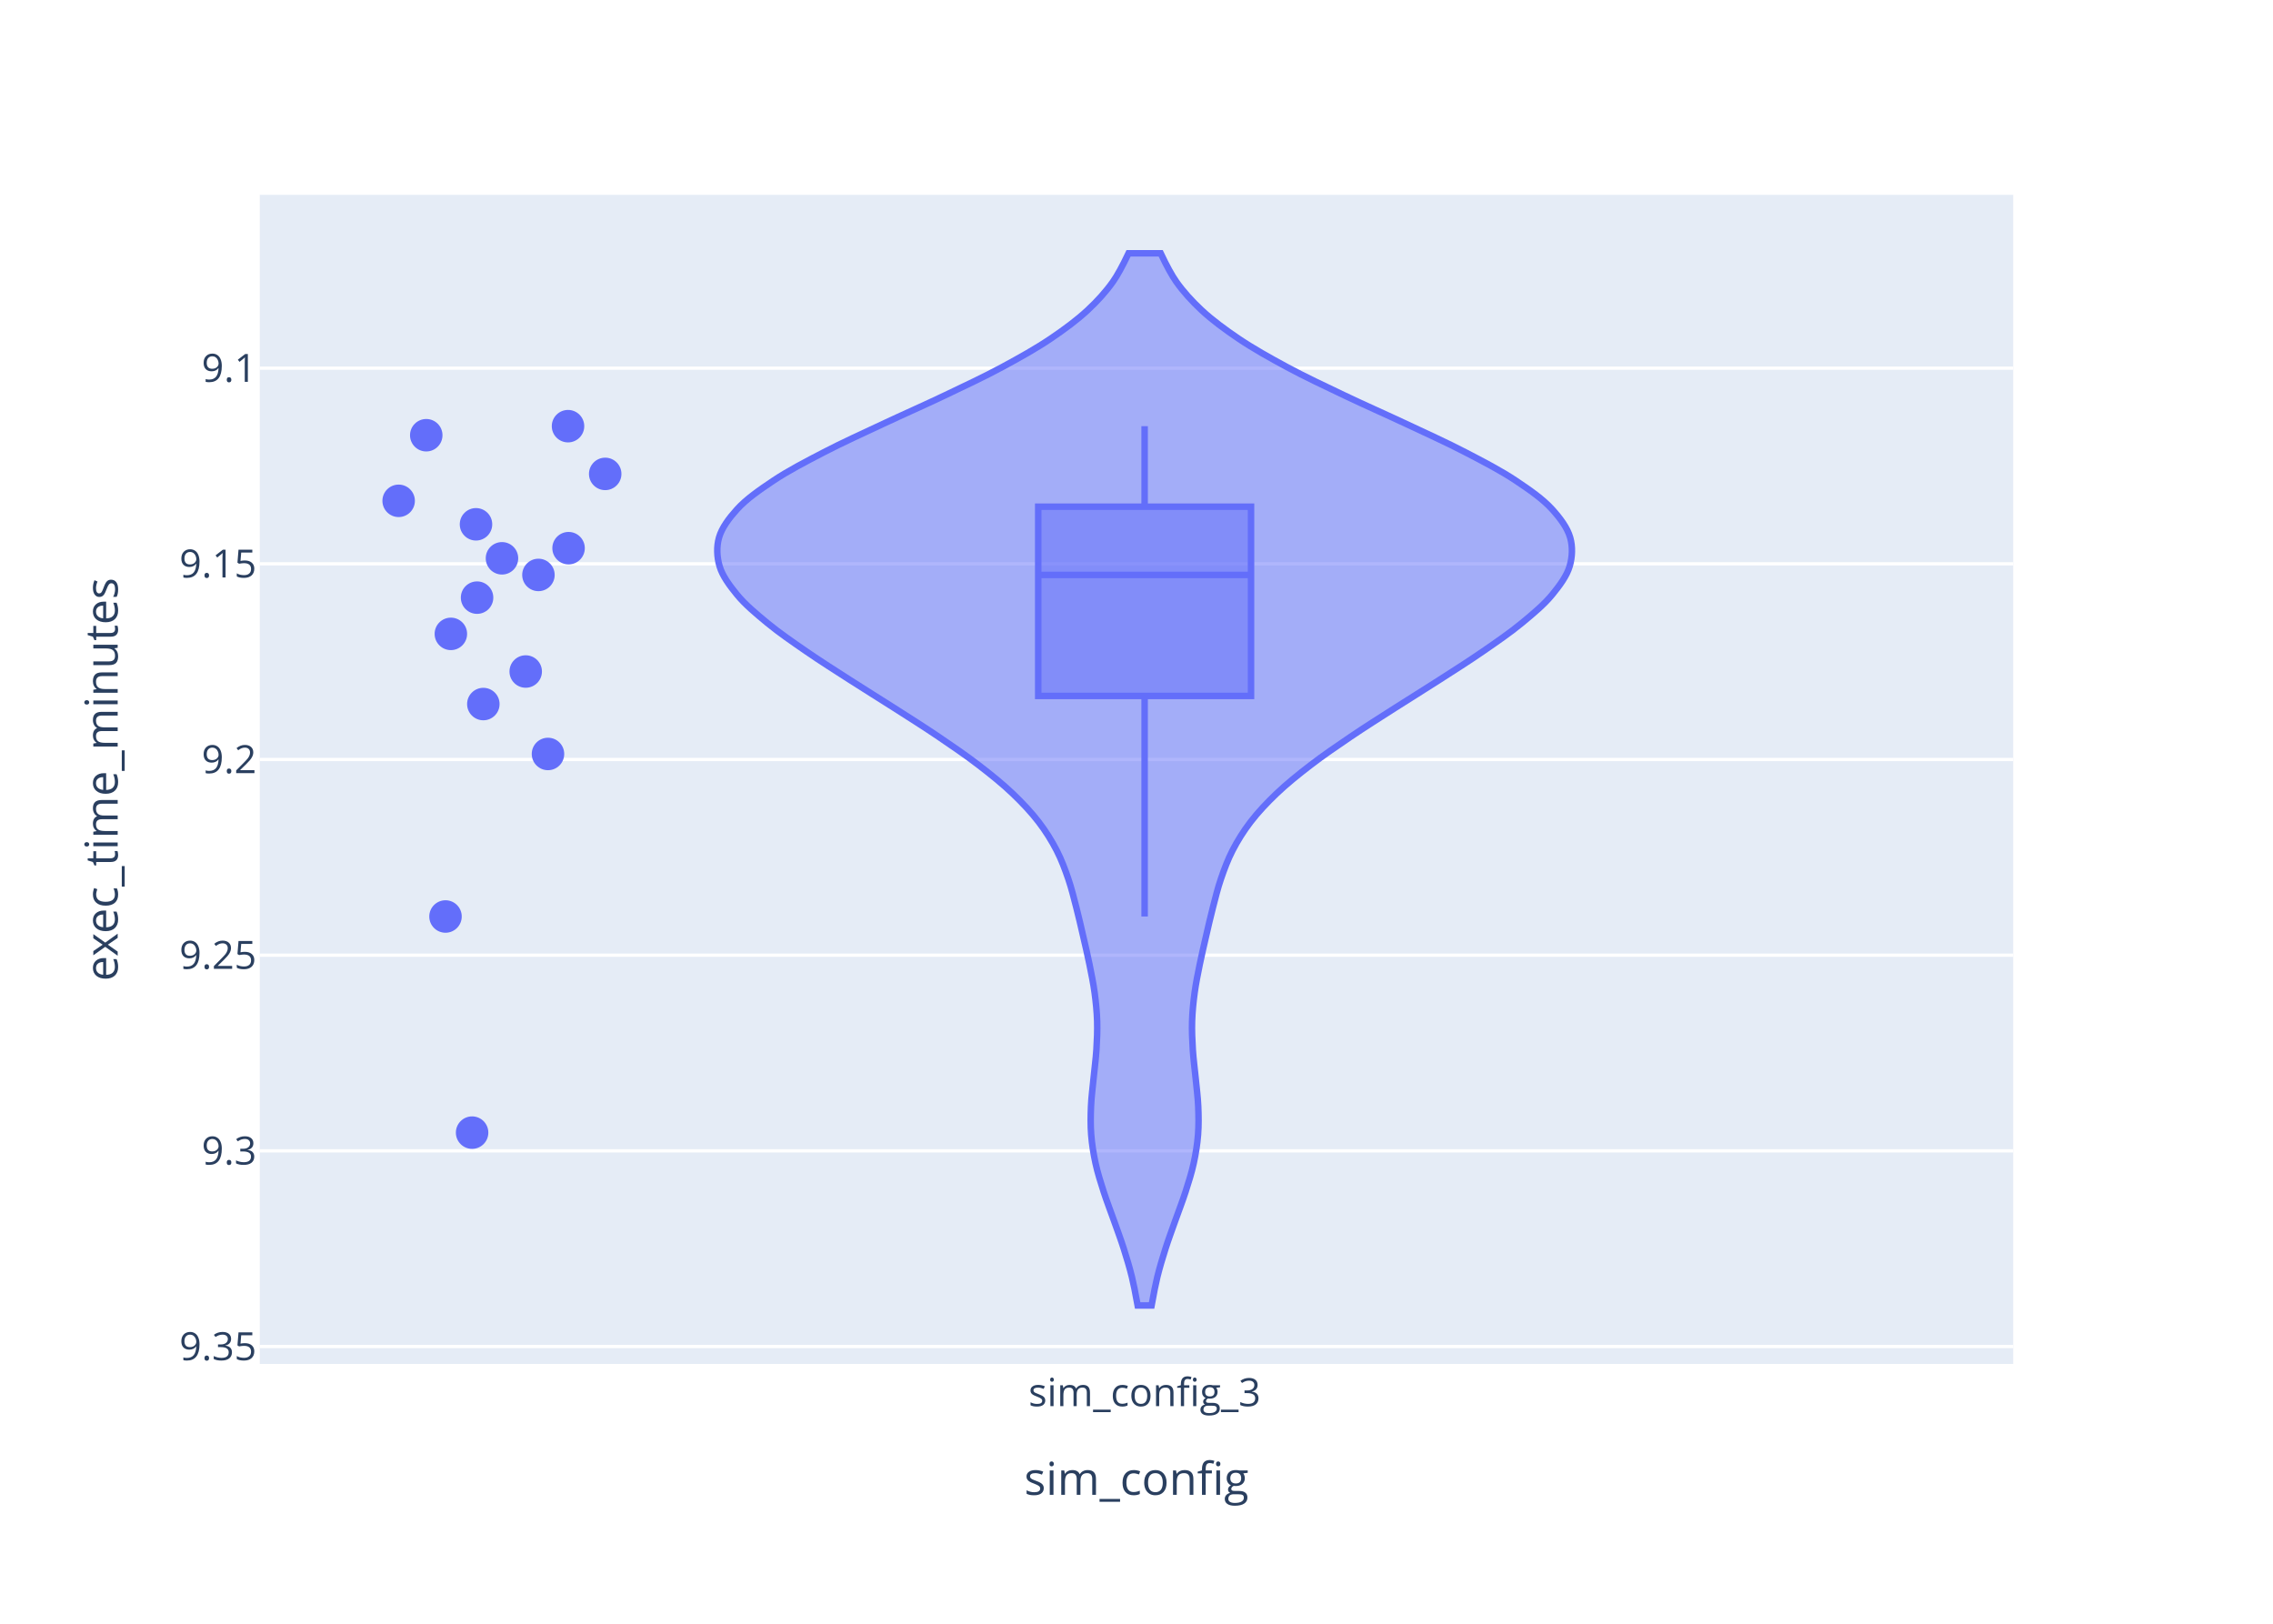
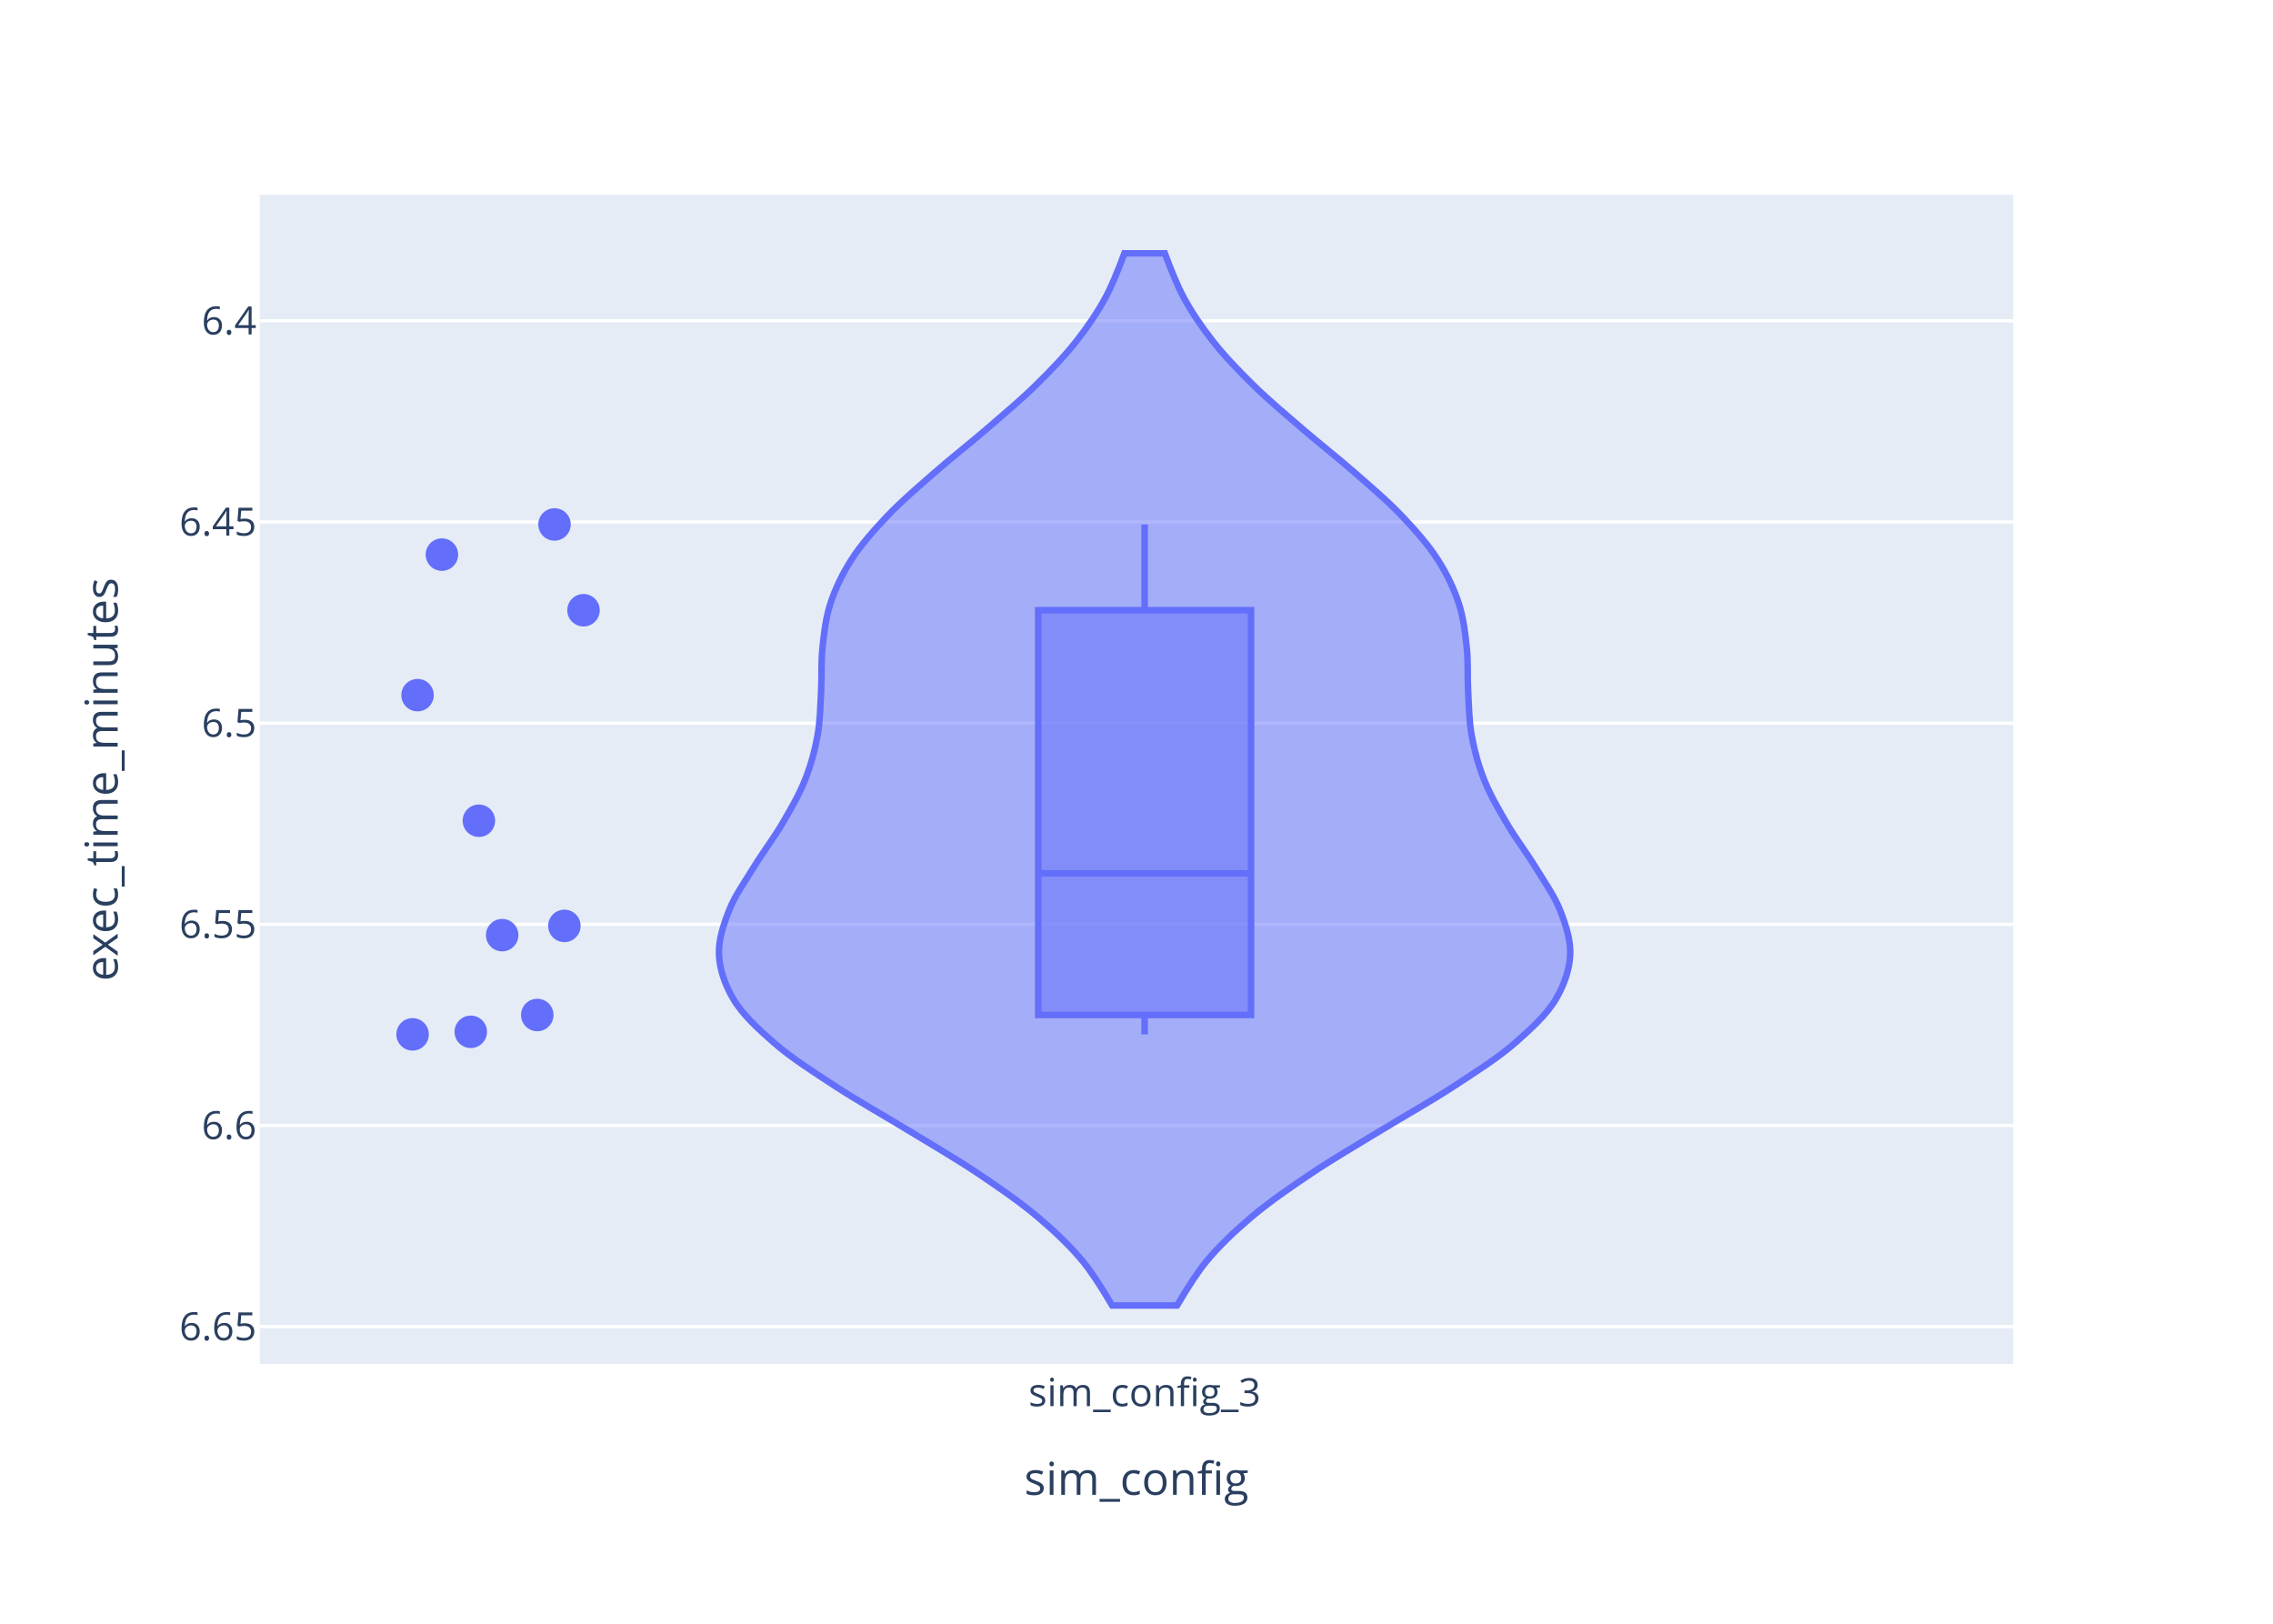
<svg xmlns="http://www.w3.org/2000/svg" class="main-svg" width="700" height="500" style="" viewBox="0 0 700 500">
  <rect x="0" y="0" width="700" height="500" style="fill: rgb(255, 255, 255); fill-opacity: 1;" />
-   <defs id="defs-3c16b6">
+   <defs id="defs-8548a0">
    <g class="clips">
-       <clipPath id="clip3c16b6xyplot" class="plotclip">
+       <clipPath id="clip8548a0xyplot" class="plotclip">
        <rect width="540" height="360" />
      </clipPath>
-       <clipPath class="axesclip" id="clip3c16b6x">
+       <clipPath class="axesclip" id="clip8548a0x">
        <rect x="80" y="0" width="540" height="500" />
      </clipPath>
-       <clipPath class="axesclip" id="clip3c16b6y">
+       <clipPath class="axesclip" id="clip8548a0y">
        <rect x="0" y="60" width="700" height="360" />
      </clipPath>
-       <clipPath class="axesclip" id="clip3c16b6xy">
+       <clipPath class="axesclip" id="clip8548a0xy">
        <rect x="80" y="60" width="540" height="360" />
      </clipPath>
    </g>
    <g class="gradients" />
    <g class="patterns" />
  </defs>
  <g class="bglayer">
    <rect class="bg" x="80" y="60" width="540" height="360" style="fill: rgb(229, 236, 246); fill-opacity: 1; stroke-width: 0;" />
  </g>
  <g class="layer-below">
    <g class="imagelayer" />
    <g class="shapelayer" />
  </g>
  <g class="cartesianlayer">
    <g class="subplot xy">
      <g class="layer-subplot">
        <g class="shapelayer" />
        <g class="imagelayer" />
      </g>
      <g class="minor-gridlayer">
        <g class="x" />
        <g class="y" />
      </g>
      <g class="gridlayer">
        <g class="x" />
        <g class="y">
-           <path class="ygrid crisp" transform="translate(0,414.63)" d="M80,0h540" style="stroke: rgb(255, 255, 255); stroke-opacity: 1; stroke-width: 1px;" />
-           <path class="ygrid crisp" transform="translate(0,354.38)" d="M80,0h540" style="stroke: rgb(255, 255, 255); stroke-opacity: 1; stroke-width: 1px;" />
-           <path class="ygrid crisp" transform="translate(0,294.13)" d="M80,0h540" style="stroke: rgb(255, 255, 255); stroke-opacity: 1; stroke-width: 1px;" />
-           <path class="ygrid crisp" transform="translate(0,233.87)" d="M80,0h540" style="stroke: rgb(255, 255, 255); stroke-opacity: 1; stroke-width: 1px;" />
-           <path class="ygrid crisp" transform="translate(0,173.62)" d="M80,0h540" style="stroke: rgb(255, 255, 255); stroke-opacity: 1; stroke-width: 1px;" />
-           <path class="ygrid crisp" transform="translate(0,113.37)" d="M80,0h540" style="stroke: rgb(255, 255, 255); stroke-opacity: 1; stroke-width: 1px;" />
+           <path class="ygrid crisp" transform="translate(0,408.5)" d="M80,0h540" style="stroke: rgb(255, 255, 255); stroke-opacity: 1; stroke-width: 1px;" />
+           <path class="ygrid crisp" transform="translate(0,346.56)" d="M80,0h540" style="stroke: rgb(255, 255, 255); stroke-opacity: 1; stroke-width: 1px;" />
+           <path class="ygrid crisp" transform="translate(0,284.61)" d="M80,0h540" style="stroke: rgb(255, 255, 255); stroke-opacity: 1; stroke-width: 1px;" />
+           <path class="ygrid crisp" transform="translate(0,222.67)" d="M80,0h540" style="stroke: rgb(255, 255, 255); stroke-opacity: 1; stroke-width: 1px;" />
+           <path class="ygrid crisp" transform="translate(0,160.72)" d="M80,0h540" style="stroke: rgb(255, 255, 255); stroke-opacity: 1; stroke-width: 1px;" />
+           <path class="ygrid crisp" transform="translate(0,98.78)" d="M80,0h540" style="stroke: rgb(255, 255, 255); stroke-opacity: 1; stroke-width: 1px;" />
        </g>
      </g>
      <g class="zerolinelayer" />
      <g class="layer-between">
        <g class="shapelayer" />
        <g class="imagelayer" />
      </g>
      <path class="xlines-below" />
      <path class="ylines-below" />
      <g class="overlines-below" />
      <g class="xaxislayer-below" />
      <g class="yaxislayer-below" />
      <g class="overaxes-below" />
-       <g class="plot" transform="translate(80,60)" clip-path="url(#clip3c16b6xyplot)">
+       <g class="plot" transform="translate(80,60)" clip-path="url(#clip8548a0xyplot)">
        <g class="violinlayer mlayer">
          <g class="trace violins" style="opacity: 1;">
-             <path class="violin" d="M277.45,18Q280.27,23.95 282.26,26.76C284.41,29.8 287.06,32.73 290.05,35.51C293.36,38.59 297.28,41.47 301.42,44.27C305.97,47.34 311.11,50.2 316.35,53.03C321.95,56.05 328.05,58.9 334.08,61.78C340.28,64.74 346.81,67.6 353.07,70.54C359.23,73.44 365.55,76.28 371.35,79.3C376.79,82.13 382.25,84.94 386.89,88.05C391.02,90.82 395.11,93.63 397.99,96.81C400.46,99.54 402.71,102.52 403.57,105.57C404.36,108.37 404.23,111.51 403.41,114.32C402.52,117.36 400.31,120.31 398.05,123.08C395.52,126.18 392.09,129.02 388.68,131.84C385.01,134.87 380.83,137.72 376.68,140.59C372.38,143.56 367.8,146.45 363.29,149.35C358.73,152.29 354.03,155.18 349.45,158.11C344.92,161.01 340.33,163.9 335.96,166.86C331.72,169.74 327.48,172.62 323.59,175.62C319.89,178.47 316.29,181.35 313.12,184.38C310.17,187.21 307.41,190.11 305.1,193.14C302.94,195.96 301.11,198.9 299.57,201.89C298.1,204.75 297.01,207.7 296,210.65C295.01,213.54 294.3,216.48 293.54,219.41C292.78,222.32 292.13,225.24 291.45,228.16C290.78,231.08 290.08,233.99 289.49,236.92C288.9,239.83 288.3,242.75 287.9,245.68C287.51,248.59 287.21,251.51 287.12,254.43C287.03,257.35 287.16,260.27 287.34,263.19C287.52,266.11 287.93,269.03 288.21,271.95C288.49,274.87 288.89,277.78 289.01,280.7C289.13,283.62 289.18,286.55 288.95,289.46C288.72,292.39 288.24,295.32 287.61,298.22C286.97,301.16 286.04,304.07 285.11,306.97C284.17,309.9 283.02,312.81 281.99,315.73C280.96,318.65 279.86,321.56 278.93,324.49C278.01,327.39 277.13,330.31 276.41,333.24Q275.7,336.14 274.64,342L270.36,342Q269.3,336.14 268.59,333.24C267.87,330.31 266.99,327.39 266.07,324.49C265.14,321.56 264.04,318.65 263.01,315.73C261.98,312.81 260.83,309.9 259.89,306.97C258.96,304.07 258.03,301.16 257.39,298.22C256.76,295.32 256.28,292.39 256.05,289.46C255.82,286.55 255.87,283.62 255.99,280.7C256.11,277.78 256.51,274.87 256.79,271.95C257.07,269.03 257.48,266.11 257.66,263.19C257.84,260.27 257.97,257.35 257.88,254.43C257.79,251.51 257.49,248.59 257.1,245.68C256.7,242.75 256.1,239.83 255.51,236.92C254.92,233.99 254.22,231.08 253.55,228.16C252.87,225.24 252.22,222.32 251.46,219.41C250.7,216.48 249.99,213.54 249,210.65C247.99,207.7 246.9,204.75 245.43,201.89C243.89,198.9 242.06,195.96 239.9,193.14C237.59,190.11 234.83,187.21 231.88,184.38C228.71,181.35 225.11,178.47 221.41,175.62C217.52,172.62 213.28,169.74 209.04,166.86C204.67,163.9 200.08,161.01 195.55,158.11C190.97,155.18 186.27,152.29 181.71,149.35C177.2,146.45 172.62,143.56 168.32,140.59C164.17,137.72 159.99,134.87 156.32,131.84C152.91,129.02 149.48,126.18 146.95,123.08C144.69,120.31 142.48,117.36 141.59,114.32C140.77,111.51 140.63,108.37 141.42,105.57C142.28,102.52 144.54,99.54 147.01,96.81C149.89,93.63 153.98,90.82 158.11,88.05C162.75,84.94 168.21,82.13 173.65,79.3C179.45,76.28 185.77,73.44 191.93,70.54C198.19,67.6 204.72,64.74 210.92,61.78C216.95,58.9 223.05,56.05 228.65,53.03C233.89,50.2 239.03,47.34 243.58,44.27C247.72,41.47 251.64,38.59 254.95,35.51C257.94,32.73 260.59,29.8 262.74,26.76Q264.73,23.95 267.55,18Z" style="vector-effect: none; stroke-width: 2px; stroke: rgb(99, 110, 250); stroke-opacity: 1; fill: rgb(99, 110, 250); fill-opacity: 0.5;" />
-             <path class="box" d="M239.73,117.04H305.27M239.73,96.03H305.27V154.3H239.73ZM272.5,96.03V71.23M272.5,154.3V222.22" style="vector-effect: non-scaling-stroke; stroke-width: 2px; stroke: rgb(99, 110, 250); stroke-opacity: 1; fill: rgb(99, 110, 250); fill-opacity: 0.5;" />
+             <path class="violin" d="M278.72,18Q282.11,27.11 284.48,31.5C286.98,36.12 290.04,40.63 293.47,45C297.12,49.65 301.43,54.11 305.89,58.5C310.58,63.12 315.88,67.54 321.04,72C326.3,76.54 331.96,80.94 337.16,85.5C342.22,89.94 347.43,94.34 351.83,99C355.95,103.36 359.92,107.81 362.89,112.5C365.64,116.84 367.84,121.4 369.31,126C370.72,130.41 371.24,134.98 371.71,139.5C372.18,143.98 371.89,148.5 372.14,153C372.39,157.5 372.43,162.04 373.23,166.5C374.04,171.04 375.28,175.59 377.02,180C378.83,184.6 381.43,189.06 384.02,193.5C386.69,198.07 390.07,202.46 392.85,207C395.57,211.46 398.74,215.86 400.54,220.5C402.23,224.88 403.77,229.53 403.57,234C403.37,238.53 401.72,243.26 399.24,247.5C396.42,252.33 391.61,256.74 386.76,261C381.29,265.8 374.41,270.12 367.73,274.5C360.67,279.13 352.8,283.48 345.41,288C338.08,292.48 330.47,296.86 323.58,301.5C317.08,305.88 310.66,310.29 305.12,315C300.05,319.32 295.33,323.79 291.46,328.5Q287.9,332.82 282.5,342L262.5,342Q257.1,332.82 253.54,328.5C249.67,323.79 244.95,319.32 239.88,315C234.34,310.29 227.92,305.88 221.42,301.5C214.53,296.86 206.92,292.48 199.59,288C192.2,283.48 184.33,279.13 177.27,274.5C170.59,270.12 163.71,265.8 158.24,261C153.39,256.74 148.58,252.33 145.76,247.5C143.28,243.26 141.62,238.53 141.42,234C141.22,229.53 142.76,224.88 144.46,220.5C146.26,215.86 149.43,211.46 152.15,207C154.93,202.46 158.31,198.07 160.98,193.5C163.57,189.06 166.17,184.6 167.98,180C169.72,175.59 170.96,171.04 171.77,166.5C172.57,162.04 172.61,157.5 172.86,153C173.11,148.5 172.82,143.98 173.29,139.5C173.76,134.98 174.28,130.41 175.69,126C177.16,121.4 179.36,116.84 182.11,112.5C185.08,107.81 189.05,103.36 193.17,99C197.57,94.34 202.78,89.94 207.84,85.5C213.04,80.94 218.7,76.54 223.96,72C229.12,67.54 234.42,63.12 239.11,58.5C243.57,54.11 247.88,49.65 251.53,45C254.96,40.63 258.02,36.12 260.52,31.5Q262.89,27.11 266.28,18Z" style="vector-effect: none; stroke-width: 2px; stroke: rgb(99, 110, 250); stroke-opacity: 1; fill: rgb(99, 110, 250); fill-opacity: 0.5;" />
+             <path class="box" d="M239.73,208.92H305.27M239.73,127.91H305.27V252.55H239.73ZM272.5,127.91V101.49M272.5,252.55V258.51" style="vector-effect: non-scaling-stroke; stroke-width: 2px; stroke: rgb(99, 110, 250); stroke-opacity: 1; fill: rgb(99, 110, 250); fill-opacity: 0.5;" />
            <g class="points">
-               <path class="point" transform="translate(94.93,71.23)" d="M5,0A5,5 0 1,1 0,-5A5,5 0 0,1 5,0Z" style="opacity: 1; stroke-width: 0px; fill: rgb(99, 110, 250); fill-opacity: 1;" />
-               <path class="point" transform="translate(51.27,74.02)" d="M5,0A5,5 0 1,1 0,-5A5,5 0 0,1 5,0Z" style="opacity: 1; stroke-width: 0px; fill: rgb(99, 110, 250); fill-opacity: 1;" />
-               <path class="point" transform="translate(106.38,85.93)" d="M5,0A5,5 0 1,1 0,-5A5,5 0 0,1 5,0Z" style="opacity: 1; stroke-width: 0px; fill: rgb(99, 110, 250); fill-opacity: 1;" />
-               <path class="point" transform="translate(42.77,94.22)" d="M5,0A5,5 0 1,1 0,-5A5,5 0 0,1 5,0Z" style="opacity: 1; stroke-width: 0px; fill: rgb(99, 110, 250); fill-opacity: 1;" />
-               <path class="point" transform="translate(66.59,101.45)" d="M5,0A5,5 0 1,1 0,-5A5,5 0 0,1 5,0Z" style="opacity: 1; stroke-width: 0px; fill: rgb(99, 110, 250); fill-opacity: 1;" />
-               <path class="point" transform="translate(95.1,108.8)" d="M5,0A5,5 0 1,1 0,-5A5,5 0 0,1 5,0Z" style="opacity: 1; stroke-width: 0px; fill: rgb(99, 110, 250); fill-opacity: 1;" />
-               <path class="point" transform="translate(74.59,111.92)" d="M5,0A5,5 0 1,1 0,-5A5,5 0 0,1 5,0Z" style="opacity: 1; stroke-width: 0px; fill: rgb(99, 110, 250); fill-opacity: 1;" />
-               <path class="point" transform="translate(85.82,117.04)" d="M5,0A5,5 0 1,1 0,-5A5,5 0 0,1 5,0Z" style="opacity: 1; stroke-width: 0px; fill: rgb(99, 110, 250); fill-opacity: 1;" />
-               <path class="point" transform="translate(66.92,124.03)" d="M5,0A5,5 0 1,1 0,-5A5,5 0 0,1 5,0Z" style="opacity: 1; stroke-width: 0px; fill: rgb(99, 110, 250); fill-opacity: 1;" />
-               <path class="point" transform="translate(58.85,135.19)" d="M5,0A5,5 0 1,1 0,-5A5,5 0 0,1 5,0Z" style="opacity: 1; stroke-width: 0px; fill: rgb(99, 110, 250); fill-opacity: 1;" />
-               <path class="point" transform="translate(81.9,146.78)" d="M5,0A5,5 0 1,1 0,-5A5,5 0 0,1 5,0Z" style="opacity: 1; stroke-width: 0px; fill: rgb(99, 110, 250); fill-opacity: 1;" />
-               <path class="point" transform="translate(68.85,156.8)" d="M5,0A5,5 0 1,1 0,-5A5,5 0 0,1 5,0Z" style="opacity: 1; stroke-width: 0px; fill: rgb(99, 110, 250); fill-opacity: 1;" />
-               <path class="point" transform="translate(88.76,172.17)" d="M5,0A5,5 0 1,1 0,-5A5,5 0 0,1 5,0Z" style="opacity: 1; stroke-width: 0px; fill: rgb(99, 110, 250); fill-opacity: 1;" />
-               <path class="point" transform="translate(57.2,222.22)" d="M5,0A5,5 0 1,1 0,-5A5,5 0 0,1 5,0Z" style="opacity: 1; stroke-width: 0px; fill: rgb(99, 110, 250); fill-opacity: 1;" />
-               <path class="point" transform="translate(65.39,288.77)" d="M5,0A5,5 0 1,1 0,-5A5,5 0 0,1 5,0Z" style="opacity: 1; stroke-width: 0px; fill: rgb(99, 110, 250); fill-opacity: 1;" />
+               <path class="point" transform="translate(90.77,101.49)" d="M5,0A5,5 0 1,1 0,-5A5,5 0 0,1 5,0Z" style="opacity: 1; stroke-width: 0px; fill: rgb(99, 110, 250); fill-opacity: 1;" />
+               <path class="point" transform="translate(56.09,110.78)" d="M5,0A5,5 0 1,1 0,-5A5,5 0 0,1 5,0Z" style="opacity: 1; stroke-width: 0px; fill: rgb(99, 110, 250); fill-opacity: 1;" />
+               <path class="point" transform="translate(99.7,127.91)" d="M5,0A5,5 0 1,1 0,-5A5,5 0 0,1 5,0Z" style="opacity: 1; stroke-width: 0px; fill: rgb(99, 110, 250); fill-opacity: 1;" />
+               <path class="point" transform="translate(48.59,154.06)" d="M5,0A5,5 0 1,1 0,-5A5,5 0 0,1 5,0Z" style="opacity: 1; stroke-width: 0px; fill: rgb(99, 110, 250); fill-opacity: 1;" />
+               <path class="point" transform="translate(67.48,192.73)" d="M5,0A5,5 0 1,1 0,-5A5,5 0 0,1 5,0Z" style="opacity: 1; stroke-width: 0px; fill: rgb(99, 110, 250); fill-opacity: 1;" />
+               <path class="point" transform="translate(93.81,225.11)" d="M5,0A5,5 0 1,1 0,-5A5,5 0 0,1 5,0Z" style="opacity: 1; stroke-width: 0px; fill: rgb(99, 110, 250); fill-opacity: 1;" />
+               <path class="point" transform="translate(74.65,227.96)" d="M5,0A5,5 0 1,1 0,-5A5,5 0 0,1 5,0Z" style="opacity: 1; stroke-width: 0px; fill: rgb(99, 110, 250); fill-opacity: 1;" />
+               <path class="point" transform="translate(85.46,252.55)" d="M5,0A5,5 0 1,1 0,-5A5,5 0 0,1 5,0Z" style="opacity: 1; stroke-width: 0px; fill: rgb(99, 110, 250); fill-opacity: 1;" />
+               <path class="point" transform="translate(64.98,257.73)" d="M5,0A5,5 0 1,1 0,-5A5,5 0 0,1 5,0Z" style="opacity: 1; stroke-width: 0px; fill: rgb(99, 110, 250); fill-opacity: 1;" />
+               <path class="point" transform="translate(47.06,258.51)" d="M5,0A5,5 0 1,1 0,-5A5,5 0 0,1 5,0Z" style="opacity: 1; stroke-width: 0px; fill: rgb(99, 110, 250); fill-opacity: 1;" />
            </g>
          </g>
        </g>
      </g>
      <g class="overplot" />
      <path class="xlines-above crisp" d="M0,0" style="fill: none;" />
      <path class="ylines-above crisp" d="M0,0" style="fill: none;" />
      <g class="overlines-above" />
      <g class="xaxislayer-above">
        <g class="xtick">
          <text text-anchor="middle" x="0" y="433" transform="translate(352.5,0)" style="font-family: 'Open Sans', verdana, arial, sans-serif; font-size: 12px; fill: rgb(42, 63, 95); fill-opacity: 1; white-space: pre; opacity: 1;">sim_config_3</text>
        </g>
      </g>
      <g class="yaxislayer-above">
        <g class="ytick">
-           <text text-anchor="end" x="79" y="4.2" transform="translate(0,414.63)" style="font-family: 'Open Sans', verdana, arial, sans-serif; font-size: 12px; fill: rgb(42, 63, 95); fill-opacity: 1; white-space: pre; opacity: 1;">9.35</text>
+           <text text-anchor="end" x="79" y="4.2" transform="translate(0,408.5)" style="font-family: 'Open Sans', verdana, arial, sans-serif; font-size: 12px; fill: rgb(42, 63, 95); fill-opacity: 1; white-space: pre; opacity: 1;">6.65</text>
        </g>
        <g class="ytick">
-           <text text-anchor="end" x="79" y="4.2" style="font-family: 'Open Sans', verdana, arial, sans-serif; font-size: 12px; fill: rgb(42, 63, 95); fill-opacity: 1; white-space: pre; opacity: 1;" transform="translate(0,354.38)">9.3</text>
+           <text text-anchor="end" x="79" y="4.2" style="font-family: 'Open Sans', verdana, arial, sans-serif; font-size: 12px; fill: rgb(42, 63, 95); fill-opacity: 1; white-space: pre; opacity: 1;" transform="translate(0,346.56)">6.6</text>
        </g>
        <g class="ytick">
-           <text text-anchor="end" x="79" y="4.2" style="font-family: 'Open Sans', verdana, arial, sans-serif; font-size: 12px; fill: rgb(42, 63, 95); fill-opacity: 1; white-space: pre; opacity: 1;" transform="translate(0,294.13)">9.25</text>
+           <text text-anchor="end" x="79" y="4.2" style="font-family: 'Open Sans', verdana, arial, sans-serif; font-size: 12px; fill: rgb(42, 63, 95); fill-opacity: 1; white-space: pre; opacity: 1;" transform="translate(0,284.61)">6.55</text>
        </g>
        <g class="ytick">
-           <text text-anchor="end" x="79" y="4.2" style="font-family: 'Open Sans', verdana, arial, sans-serif; font-size: 12px; fill: rgb(42, 63, 95); fill-opacity: 1; white-space: pre; opacity: 1;" transform="translate(0,233.87)">9.2</text>
+           <text text-anchor="end" x="79" y="4.2" style="font-family: 'Open Sans', verdana, arial, sans-serif; font-size: 12px; fill: rgb(42, 63, 95); fill-opacity: 1; white-space: pre; opacity: 1;" transform="translate(0,222.67)">6.5</text>
        </g>
        <g class="ytick">
-           <text text-anchor="end" x="79" y="4.2" style="font-family: 'Open Sans', verdana, arial, sans-serif; font-size: 12px; fill: rgb(42, 63, 95); fill-opacity: 1; white-space: pre; opacity: 1;" transform="translate(0,173.62)">9.15</text>
+           <text text-anchor="end" x="79" y="4.2" style="font-family: 'Open Sans', verdana, arial, sans-serif; font-size: 12px; fill: rgb(42, 63, 95); fill-opacity: 1; white-space: pre; opacity: 1;" transform="translate(0,160.72)">6.45</text>
        </g>
        <g class="ytick">
-           <text text-anchor="end" x="79" y="4.2" style="font-family: 'Open Sans', verdana, arial, sans-serif; font-size: 12px; fill: rgb(42, 63, 95); fill-opacity: 1; white-space: pre; opacity: 1;" transform="translate(0,113.37)">9.1</text>
+           <text text-anchor="end" x="79" y="4.2" style="font-family: 'Open Sans', verdana, arial, sans-serif; font-size: 12px; fill: rgb(42, 63, 95); fill-opacity: 1; white-space: pre; opacity: 1;" transform="translate(0,98.78)">6.4</text>
        </g>
      </g>
      <g class="overaxes-above" />
    </g>
  </g>
  <g class="polarlayer" />
  <g class="smithlayer" />
  <g class="ternarylayer" />
  <g class="geolayer" />
  <g class="funnelarealayer" />
  <g class="pielayer" />
  <g class="iciclelayer" />
  <g class="treemaplayer" />
  <g class="sunburstlayer" />
  <g class="glimages" />
-   <defs id="topdefs-3c16b6">
+   <defs id="topdefs-8548a0">
    <g class="clips" />
  </defs>
  <g class="layer-above">
    <g class="imagelayer" />
    <g class="shapelayer" />
  </g>
  <g class="infolayer">
    <g class="g-gtitle" />
    <g class="g-xtitle">
      <text class="xtitle" x="350" y="460.3" text-anchor="middle" style="font-family: 'Open Sans', verdana, arial, sans-serif; font-size: 14px; fill: rgb(42, 63, 95); opacity: 1; white-space: pre;">sim_config</text>
    </g>
    <g class="g-ytitle">
      <text class="ytitle" transform="rotate(-90,36.24063,240)" x="36.241" y="240" text-anchor="middle" style="font-family: 'Open Sans', verdana, arial, sans-serif; font-size: 14px; fill: rgb(42, 63, 95); opacity: 1; white-space: pre;">exec_time_minutes</text>
    </g>
  </g>
</svg>
